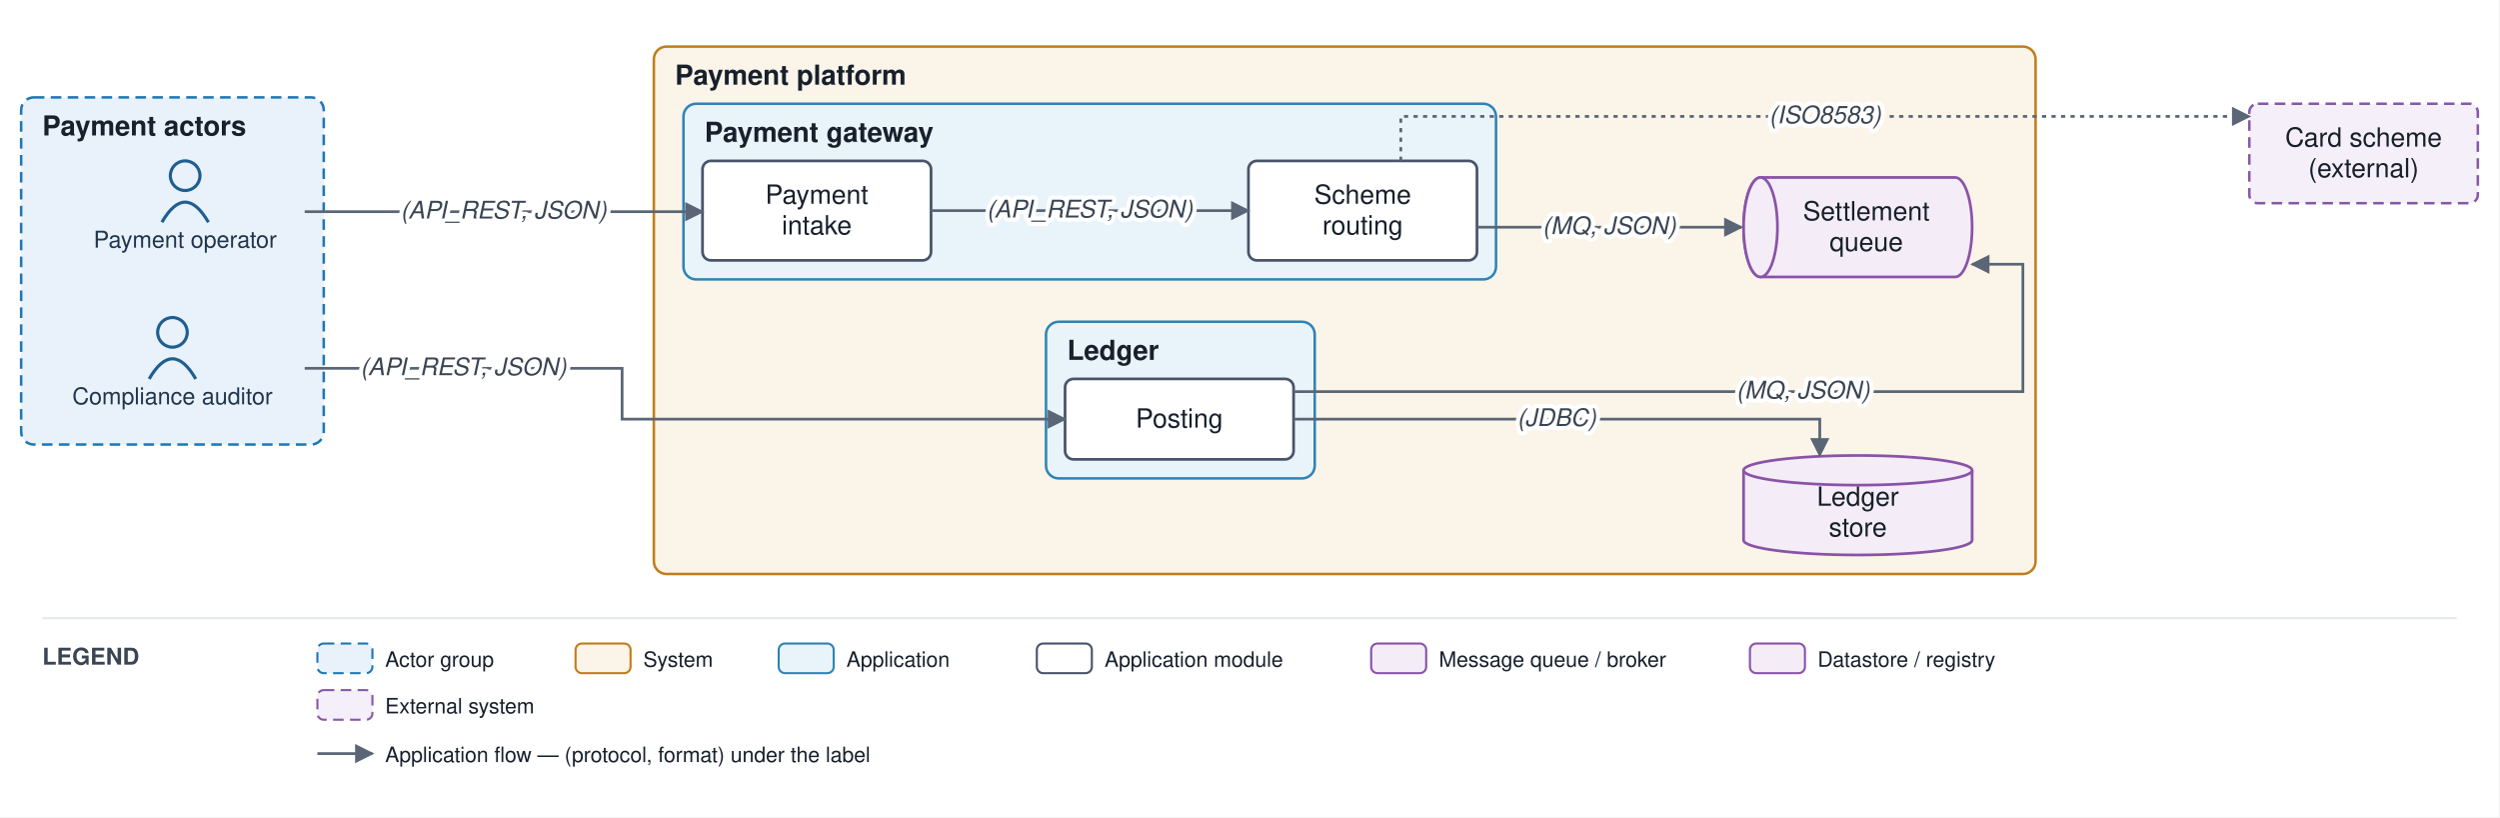
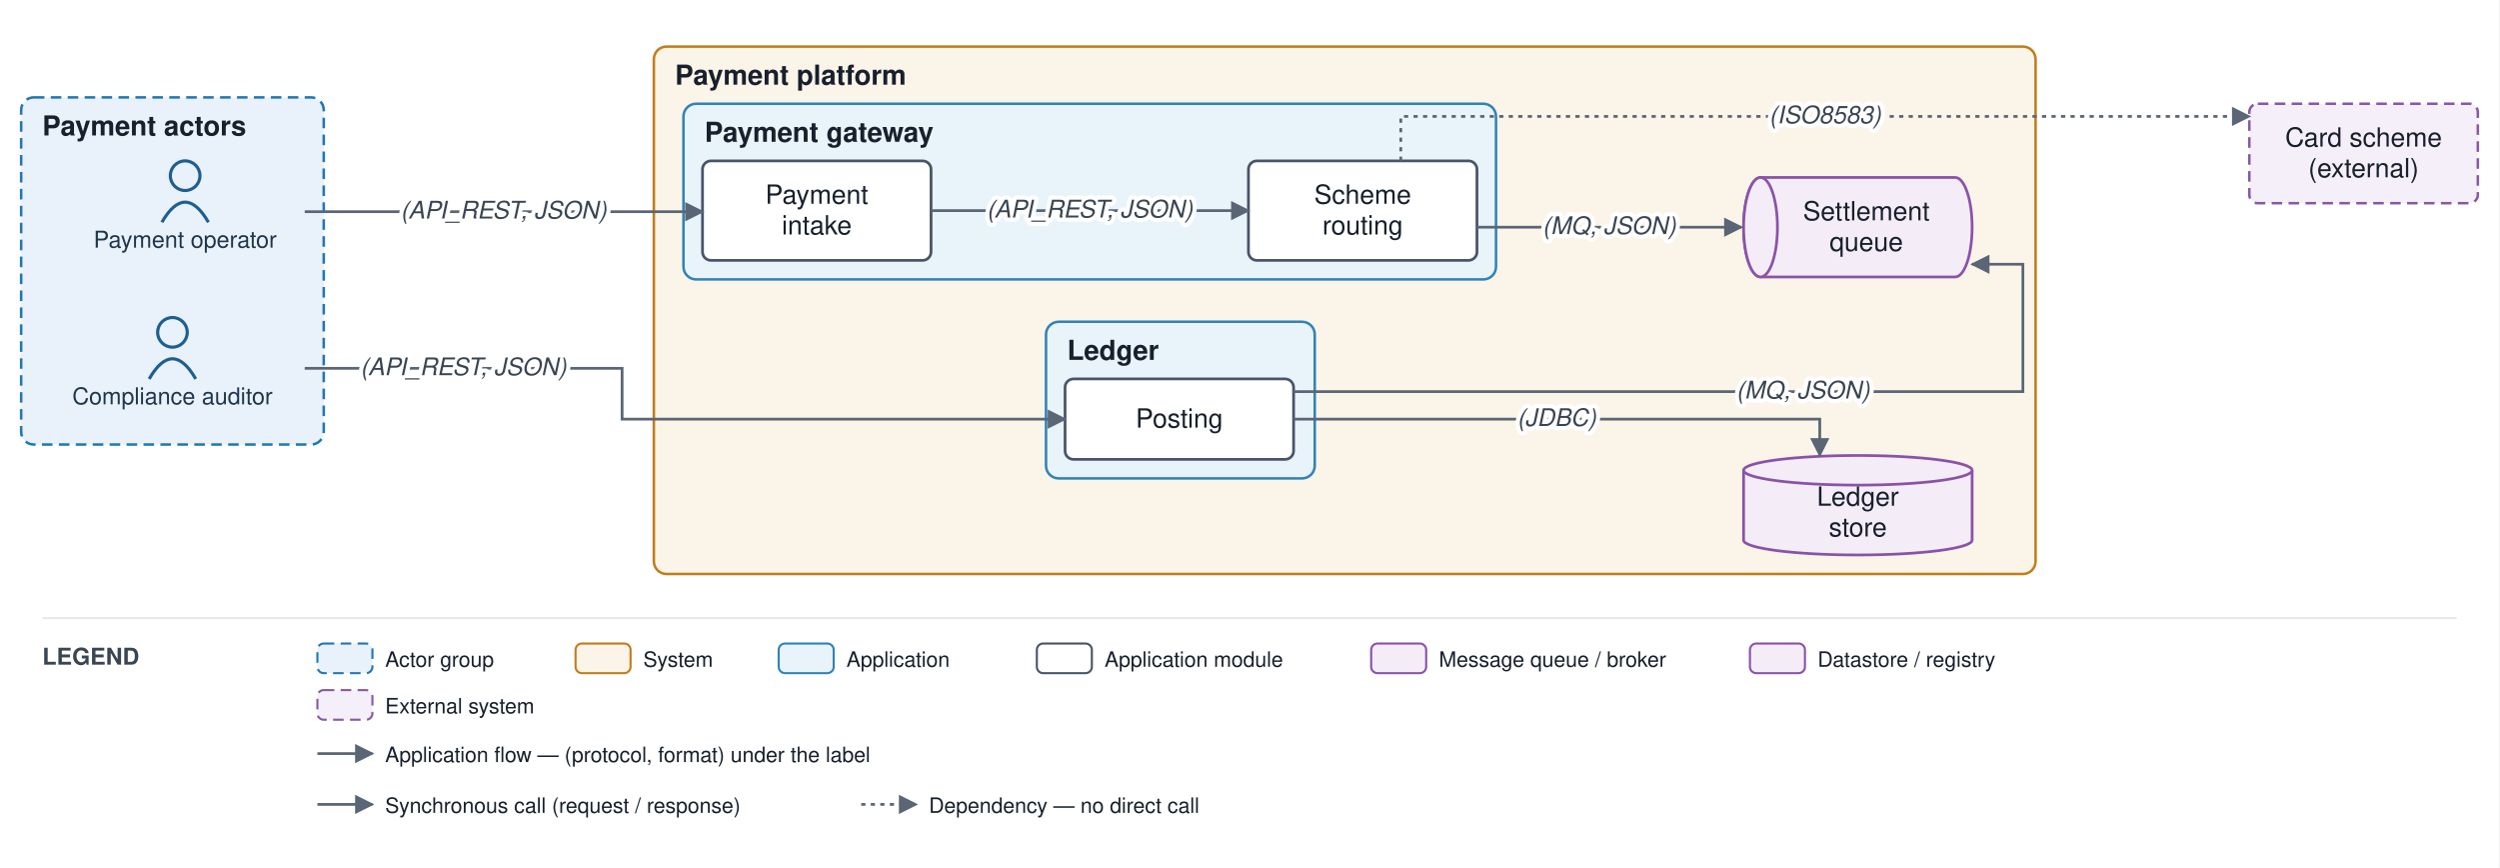
- <svg xmlns="http://www.w3.org/2000/svg" viewBox="0 0 1181 386" font-family="Helvetica,Arial,sans-serif">
+ <svg xmlns="http://www.w3.org/2000/svg" viewBox="0 0 1181 410" font-family="Helvetica,Arial,sans-serif">
  <defs>
    <marker id="arr" viewBox="0 0 10 10" refX="9" refY="5" markerWidth="7" markerHeight="7" orient="auto-start-reverse">
      <path d="M0,0 L10,5 L0,10 z" fill="#5a6675" />
    </marker>
  </defs>
-   <rect width="1181" height="386" fill="#ffffff" />
+   <rect width="1181" height="410" fill="#ffffff" />
  <rect x="10" y="46" width="143" height="164" rx="6" fill="#e9f2fb" stroke="#1f77b4" stroke-width="1.2" stroke-dasharray="5 3" />
  <text x="20" y="64" font-size="13" font-weight="bold" fill="#17202c">Payment actors</text>
  <rect x="309" y="22" width="653" height="249.167" rx="6" fill="#fbf4e9" stroke="#c17d1c" stroke-width="1.2" />
  <text x="319" y="40" font-size="13" font-weight="bold" fill="#17202c">Payment platform</text>
  <rect x="323" y="49" width="384" height="83" rx="6" fill="#e9f3fa" stroke="#2f83b6" stroke-width="1.2" />
  <text x="333" y="67" font-size="13" font-weight="bold" fill="#17202c">Payment gateway</text>
  <rect x="494.333" y="152" width="127" height="74" rx="6" fill="#e9f3fa" stroke="#2f83b6" stroke-width="1.2" />
  <text x="504.333" y="170" font-size="13" font-weight="bold" fill="#17202c">Ledger</text>
  <circle cx="87.5" cy="83" r="7" fill="none" stroke="#1f5e91" stroke-width="1.5" />
  <path d="M 76.5 105 q 11 -19 22 0" fill="none" stroke="#1f5e91" stroke-width="1.5" />
  <text x="87.5" y="117" font-size="11" text-anchor="middle" fill="#20364c">Payment operator</text>
  <circle cx="81.5" cy="157" r="7" fill="none" stroke="#1f5e91" stroke-width="1.5" />
  <path d="M 70.5 179 q 11 -19 22 0" fill="none" stroke="#1f5e91" stroke-width="1.5" />
  <text x="81.5" y="191" font-size="11" text-anchor="middle" fill="#20364c">Compliance auditor</text>
  <rect x="332" y="76" width="108" height="47" rx="4" fill="#ffffff" stroke="#48546a" stroke-width="1.3" />
  <text x="386" y="96.25" font-size="12.5" text-anchor="middle" fill="#17202c">Payment</text>
  <text x="386" y="110.75" font-size="12.5" text-anchor="middle" fill="#17202c">intake</text>
  <rect x="590" y="76" width="108" height="47" rx="4" fill="#ffffff" stroke="#48546a" stroke-width="1.3" />
  <text x="644" y="96.25" font-size="12.5" text-anchor="middle" fill="#17202c">Scheme</text>
  <text x="644" y="110.75" font-size="12.5" text-anchor="middle" fill="#17202c">routing</text>
  <rect x="503.333" y="179" width="108" height="38" rx="4" fill="#ffffff" stroke="#48546a" stroke-width="1.3" />
  <text x="557.333" y="202" font-size="12.5" text-anchor="middle" fill="#17202c">Posting</text>
  <path d="M 832 83.833 h 92 a 8 23.5 0 0 1 0 47 h -92 a 8 23.5 0 0 1 0 -47" fill="#f4edf8" stroke="#8a53a8" stroke-width="1.3" />
  <ellipse cx="832" cy="107.333" rx="8" ry="23.5" fill="#f4edf8" stroke="#8a53a8" stroke-width="1.3" />
  <text x="882" y="104.083" font-size="12.5" text-anchor="middle" fill="#17202c">Settlement</text>
  <text x="882" y="118.583" font-size="12.5" text-anchor="middle" fill="#17202c">queue</text>
  <path d="M 824 222.167 v 33 a 54 7 0 0 0 108 0 v -33" fill="#f4edf8" stroke="#8a53a8" stroke-width="1.3" />
  <ellipse cx="878" cy="222.167" rx="54" ry="7" fill="#f4edf8" stroke="#8a53a8" stroke-width="1.3" />
  <text x="878" y="238.917" font-size="12.5" text-anchor="middle" fill="#17202c">Ledger</text>
  <text x="878" y="253.417" font-size="12.5" text-anchor="middle" fill="#17202c">store</text>
  <rect x="1063" y="49" width="108" height="47" rx="4" fill="#f4eff8" stroke="#8659a6" stroke-width="1.2" stroke-dasharray="5 3" />
  <text x="1117" y="69.25" font-size="12.5" text-anchor="middle" fill="#17202c">Card scheme</text>
  <text x="1117" y="83.75" font-size="12.5" text-anchor="middle" fill="#17202c">(external)</text>
  <path d="M 144 100 L 332 100" fill="none" stroke="#5a6675" stroke-width="1.3" marker-end="url(#arr)" />
  <path d="M 144 174 L 294 174 L 294 198 L 503.333 198" fill="none" stroke="#5a6675" stroke-width="1.3" marker-end="url(#arr)" />
  <path d="M 440 99.5 L 590 99.5" fill="none" stroke="#5a6675" stroke-width="1.3" marker-end="url(#arr)" />
  <path d="M 698 107.333 L 823 107.333" fill="none" stroke="#5a6675" stroke-width="1.3" marker-end="url(#arr)" />
  <path d="M 611.333 185 L 956 185 L 956 124.833 L 932 124.833" fill="none" stroke="#5a6675" stroke-width="1.3" marker-end="url(#arr)" />
  <path d="M 611.333 198 L 860 198 L 860 215.167" fill="none" stroke="#5a6675" stroke-width="1.3" marker-end="url(#arr)" />
  <path d="M 662 76 L 662 55 L 1063 55" fill="none" stroke="#5a6675" stroke-width="1.3" stroke-dasharray="2 2.5" marker-end="url(#arr)" />
  <text x="238" y="103.25" font-size="11.5" text-anchor="middle" fill="#3a4553" font-style="italic" stroke="#ffffff" stroke-width="4" paint-order="stroke" stroke-linejoin="round">(API_REST, JSON)</text>
  <text x="219" y="177.25" font-size="11.5" text-anchor="middle" fill="#3a4553" font-style="italic" stroke="#ffffff" stroke-width="4" paint-order="stroke" stroke-linejoin="round">(API_REST, JSON)</text>
  <text x="515" y="102.75" font-size="11.5" text-anchor="middle" fill="#3a4553" font-style="italic" stroke="#ffffff" stroke-width="4" paint-order="stroke" stroke-linejoin="round">(API_REST, JSON)</text>
  <text x="760.5" y="110.583" font-size="11.5" text-anchor="middle" fill="#3a4553" font-style="italic" stroke="#ffffff" stroke-width="4" paint-order="stroke" stroke-linejoin="round">(MQ, JSON)</text>
  <text x="852.083" y="188.25" font-size="11.5" text-anchor="middle" fill="#3a4553" font-style="italic" stroke="#ffffff" stroke-width="4" paint-order="stroke" stroke-linejoin="round">(MQ, JSON)</text>
  <text x="735.667" y="201.25" font-size="11.5" text-anchor="middle" fill="#3a4553" font-style="italic" stroke="#ffffff" stroke-width="4" paint-order="stroke" stroke-linejoin="round">(JDBC)</text>
  <text x="862.5" y="58.25" font-size="11.5" text-anchor="middle" fill="#3a4553" font-style="italic" stroke="#ffffff" stroke-width="4" paint-order="stroke" stroke-linejoin="round">(ISO8583)</text>
  <line x1="20" y1="292" x2="1161" y2="292" stroke="#e6e9ee" stroke-width="1" />
  <text x="20" y="314" font-size="11" font-weight="bold" fill="#3a4553">LEGEND</text>
  <rect x="150" y="304" width="26" height="14" rx="3" fill="#e9f2fb" stroke="#1f77b4" stroke-dasharray="5 3" />
  <text x="182" y="315" font-size="10" fill="#17202c">Actor group</text>
  <rect x="272" y="304" width="26" height="14" rx="3" fill="#fbf4e9" stroke="#c17d1c" />
  <text x="304" y="315" font-size="10" fill="#17202c">System</text>
  <rect x="368" y="304" width="26" height="14" rx="3" fill="#e9f3fa" stroke="#2f83b6" />
  <text x="400" y="315" font-size="10" fill="#17202c">Application</text>
  <rect x="490" y="304" width="26" height="14" rx="3" fill="#ffffff" stroke="#48546a" />
  <text x="522" y="315" font-size="10" fill="#17202c">Application module</text>
  <rect x="648" y="304" width="26" height="14" rx="3" fill="#f4edf8" stroke="#8a53a8" />
  <text x="680" y="315" font-size="10" fill="#17202c">Message queue / broker</text>
  <rect x="827" y="304" width="26" height="14" rx="3" fill="#f4edf8" stroke="#8a53a8" />
  <text x="859" y="315" font-size="10" fill="#17202c">Datastore / registry</text>
  <rect x="150" y="326" width="26" height="14" rx="3" fill="#f4eff8" stroke="#8659a6" stroke-dasharray="5 3" />
  <text x="182" y="337" font-size="10" fill="#17202c">External system</text>
  <line x1="150" y1="356" x2="176" y2="356" stroke="#5a6675" stroke-width="1.3" marker-end="url(#arr)" />
  <text x="182" y="360" font-size="10" fill="#17202c">Application flow — (protocol, format) under the label</text>
+   <line x1="150" y1="380" x2="176" y2="380" stroke="#5a6675" stroke-width="1.3" marker-end="url(#arr)" />
+   <text x="182" y="384" font-size="10" fill="#17202c">Synchronous call (request / response)</text>
+   <line x1="407" y1="380" x2="433" y2="380" stroke="#5a6675" stroke-width="1.3" stroke-dasharray="2 2.5" marker-end="url(#arr)" />
+   <text x="439" y="384" font-size="10" fill="#17202c">Dependency — no direct call</text>
</svg>
